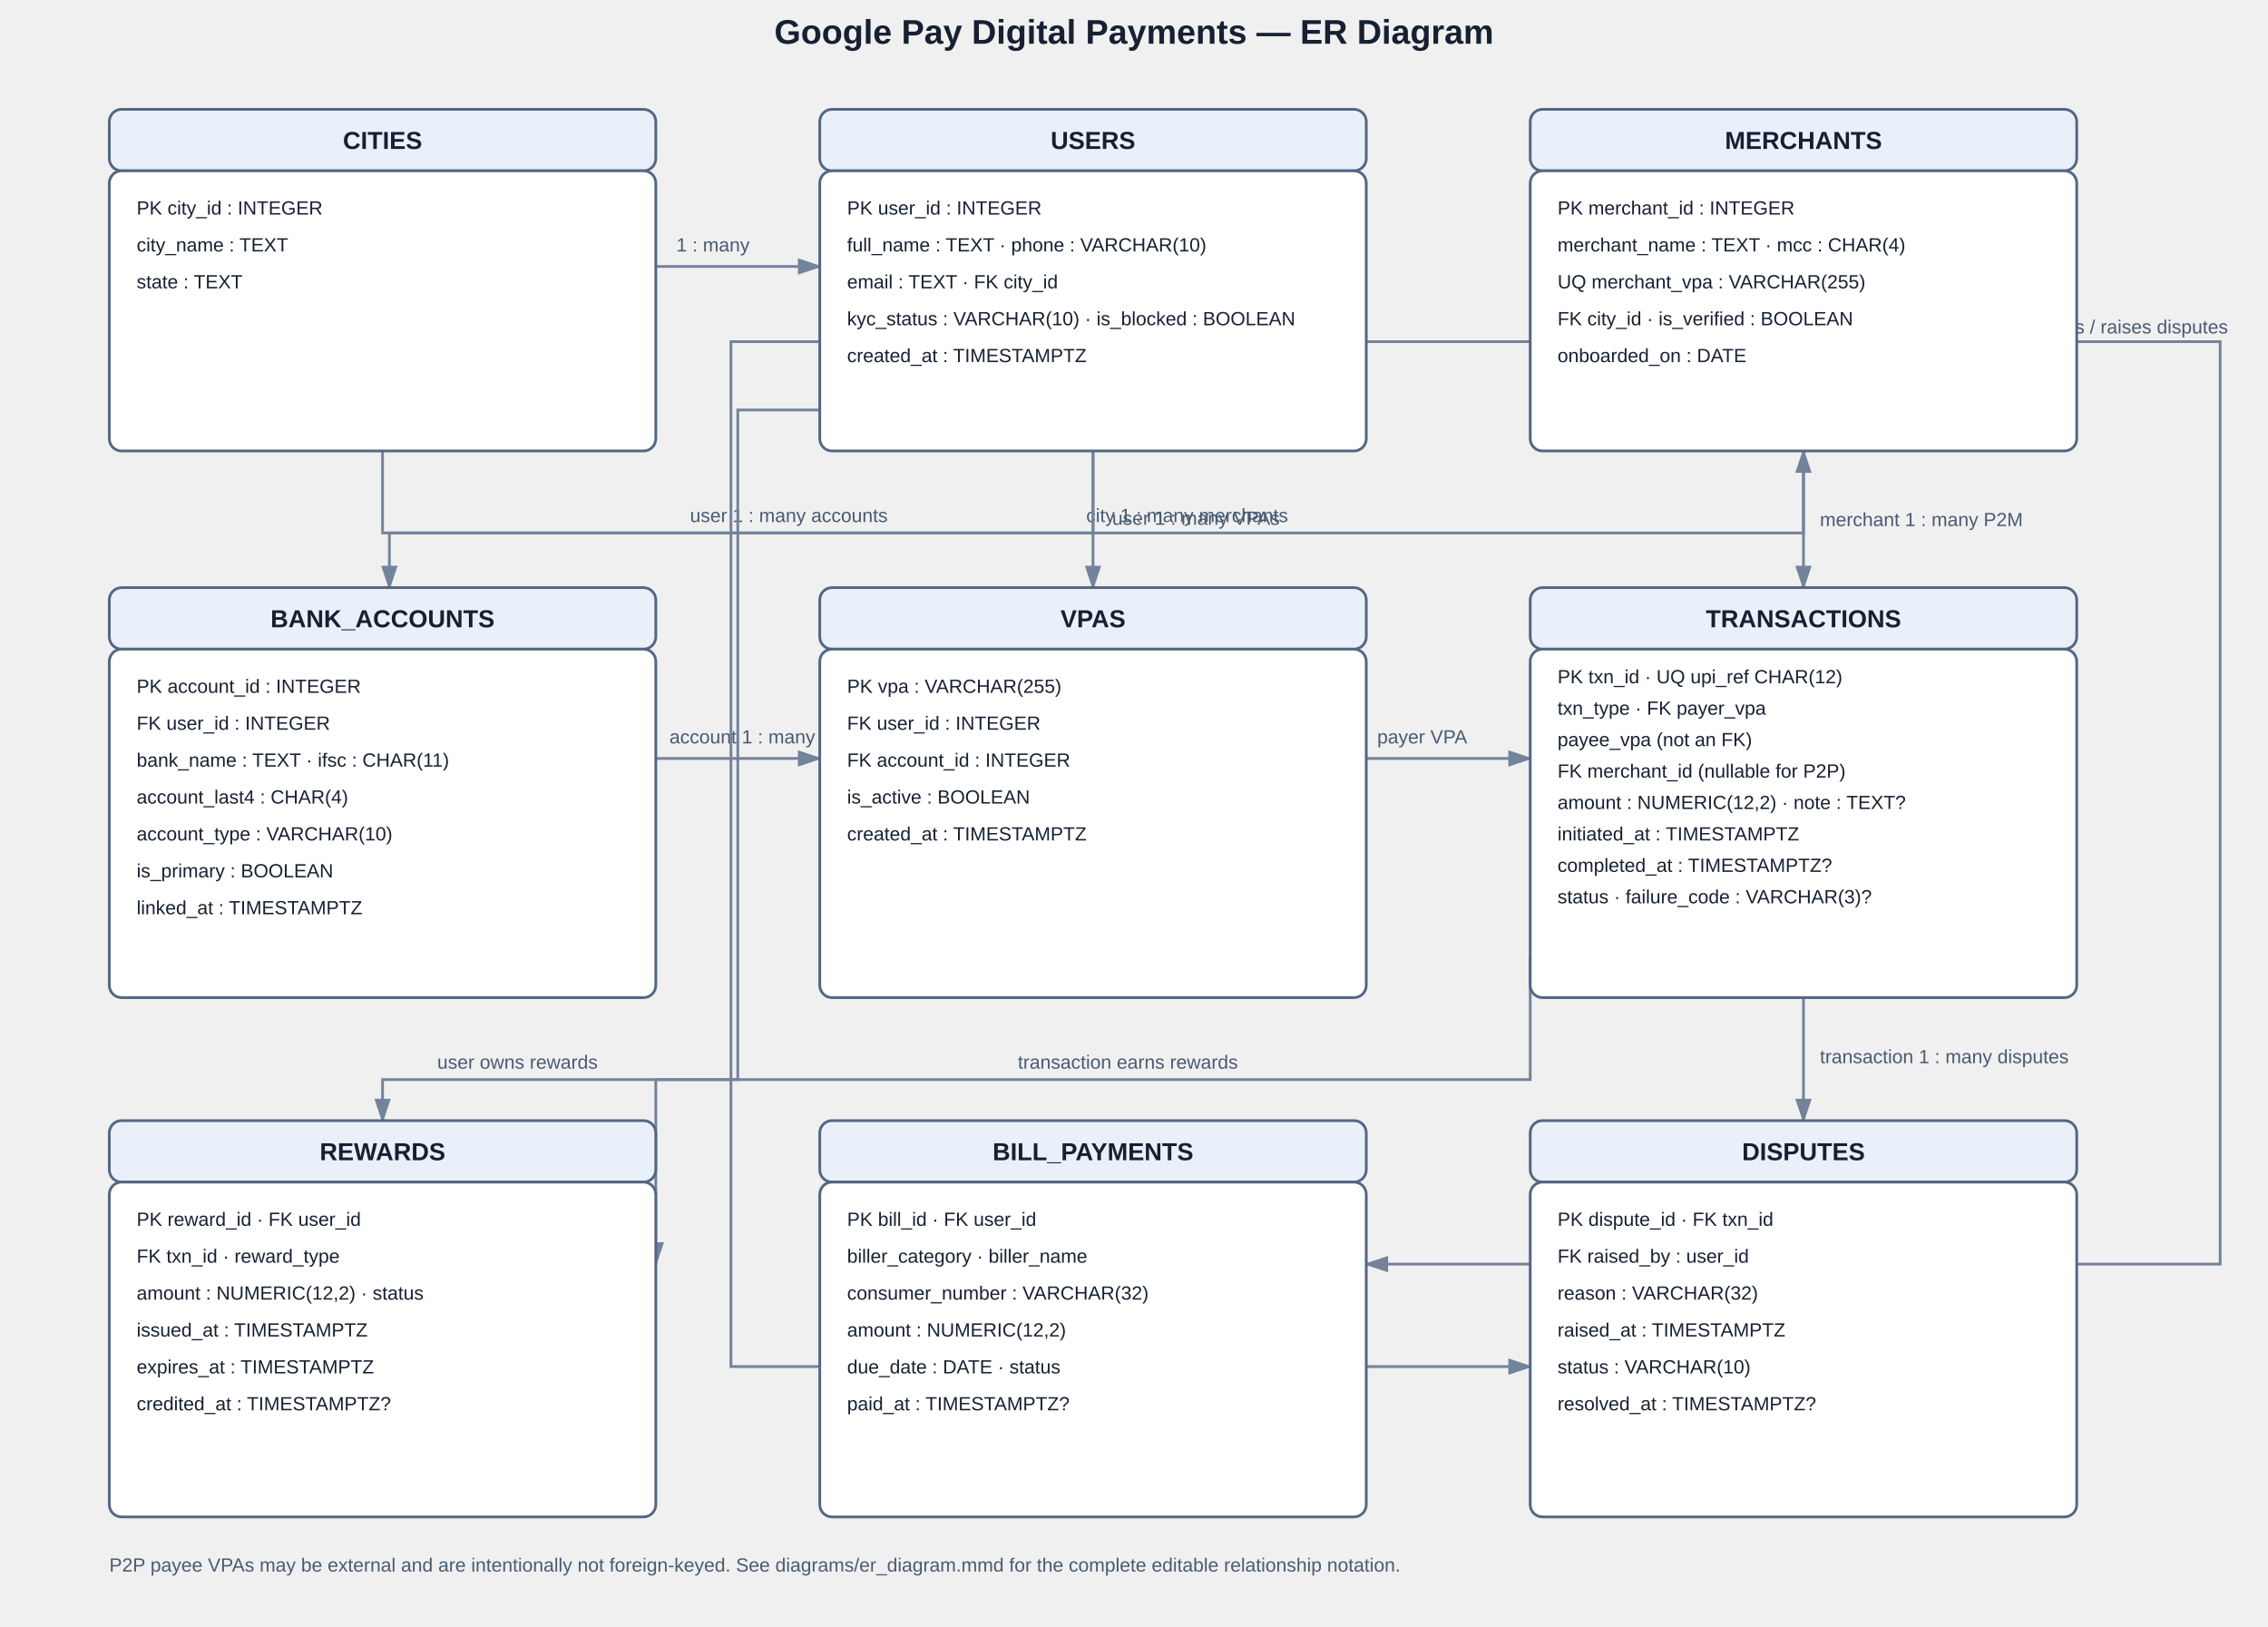
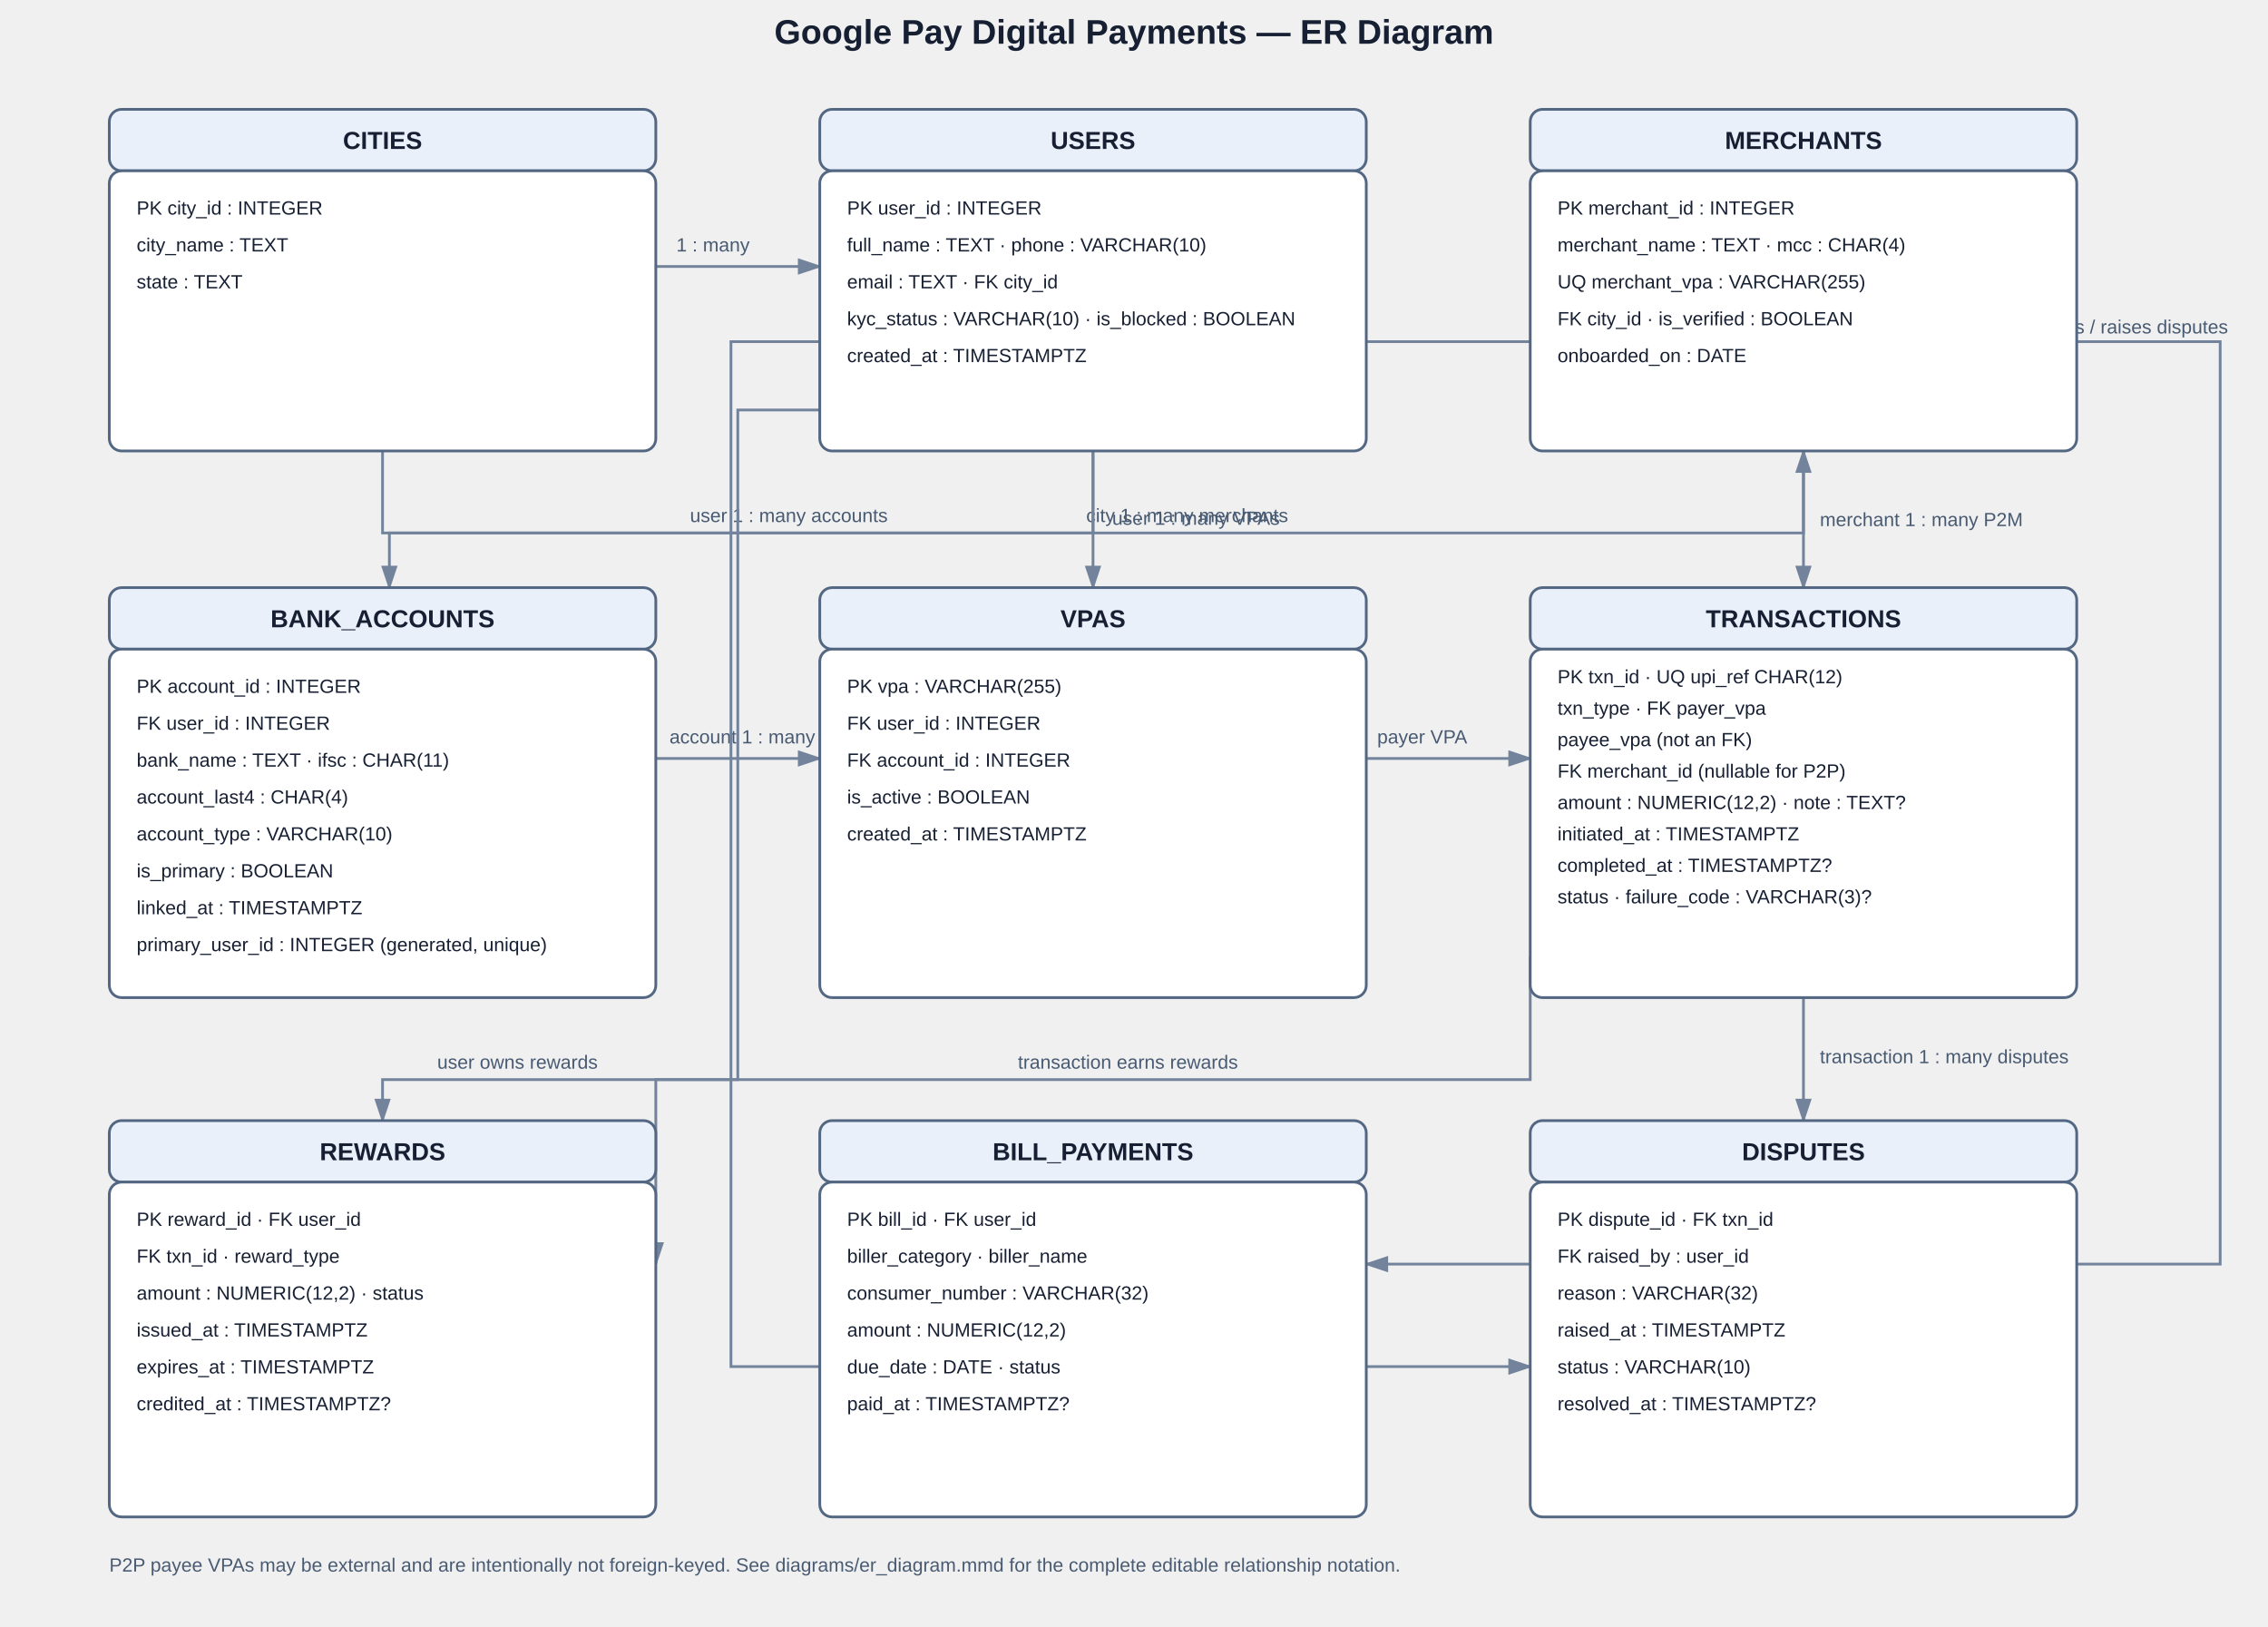
<svg xmlns="http://www.w3.org/2000/svg" width="1660" height="1190" viewBox="0 0 1660 1190" role="img" aria-labelledby="title desc">
  <defs>
    <style>
      text{font-family:Arial,Helvetica,sans-serif;fill:#172033}.entity{fill:#fff;stroke:#536783;stroke-width:2;rx:9}.head{fill:#e9f0fa;stroke:#536783;stroke-width:2;rx:9}.edge{fill:none;stroke:#72839b;stroke-width:2}.edgeLabel{font-size:14px;fill:#485a72}.title{font-size:25px;font-weight:700}.name{font-size:18px;font-weight:700}.field{font-size:14px}.note{font-size:14px;fill:#495b72}
    </style>
    <marker id="arr" markerWidth="10" markerHeight="10" refX="8" refY="3" orient="auto">
      <path d="M0,0 L0,6 L9,3 z" fill="#72839b" />
    </marker>
  </defs>
  <text x="830" y="32" text-anchor="middle" class="title">Google Pay Digital Payments — ER Diagram</text>
  <path class="edge" d="M480 195 H600" marker-end="url(#arr)" />
  <text x="495" y="184" class="edgeLabel">1 : many</text>
  <path class="edge" d="M280 330 V390 H1320 V330" marker-end="url(#arr)" />
  <text x="795" y="382" class="edgeLabel">city 1 : many merchants</text>
  <path class="edge" d="M800 330 V390 H285 V430" marker-end="url(#arr)" />
  <text x="505" y="382" class="edgeLabel">user 1 : many accounts</text>
  <path class="edge" d="M800 330 V430" marker-end="url(#arr)" />
  <text x="814" y="384" class="edgeLabel">user 1 : many VPAs</text>
  <path class="edge" d="M480 555 H600" marker-end="url(#arr)" />
  <text x="490" y="544" class="edgeLabel">account 1 : many VPAs</text>
  <path class="edge" d="M1000 555 H1120" marker-end="url(#arr)" />
  <text x="1008" y="544" class="edgeLabel">payer VPA</text>
  <path class="edge" d="M1320 330 V430" marker-end="url(#arr)" />
  <text x="1332" y="385" class="edgeLabel">merchant 1 : many P2M</text>
  <path class="edge" d="M1320 730 V820" marker-end="url(#arr)" />
  <text x="1332" y="778" class="edgeLabel">transaction 1 : many disputes</text>
  <path class="edge" d="M600 300 H540 V790 H280 V820" marker-end="url(#arr)" />
  <text x="320" y="782" class="edgeLabel">user owns rewards</text>
  <path class="edge" d="M1120 700 V790 H480 V925" marker-end="url(#arr)" />
  <text x="745" y="782" class="edgeLabel">transaction earns rewards</text>
  <path class="edge" d="M1000 250 H1625 V925 H1000" marker-end="url(#arr)" />
  <text x="1437" y="244" class="edgeLabel">user pays bills / raises disputes</text>
  <path class="edge" d="M600 250 H535 V1000 H1120" marker-end="url(#arr)" />
  <text x="735" y="992" class="edgeLabel">user raises dispute</text>
  <rect class="head" x="80" y="80" width="400" height="45" />
  <rect class="entity" x="80" y="125" width="400" height="205" />
  <text class="name" x="280" y="109" text-anchor="middle">CITIES</text>
  <text class="field" x="100" y="157">PK  city_id : INTEGER</text>
  <text class="field" x="100" y="184">city_name : TEXT</text>
  <text class="field" x="100" y="211">state : TEXT</text>
  <rect class="head" x="600" y="80" width="400" height="45" />
  <rect class="entity" x="600" y="125" width="400" height="205" />
  <text class="name" x="800" y="109" text-anchor="middle">USERS</text>
  <text class="field" x="620" y="157">PK  user_id : INTEGER</text>
  <text class="field" x="620" y="184">full_name : TEXT · phone : VARCHAR(10)</text>
  <text class="field" x="620" y="211">email : TEXT · FK city_id</text>
  <text class="field" x="620" y="238">kyc_status : VARCHAR(10) · is_blocked : BOOLEAN</text>
  <text class="field" x="620" y="265">created_at : TIMESTAMPTZ</text>
  <rect class="head" x="1120" y="80" width="400" height="45" />
  <rect class="entity" x="1120" y="125" width="400" height="205" />
  <text class="name" x="1320" y="109" text-anchor="middle">MERCHANTS</text>
  <text class="field" x="1140" y="157">PK  merchant_id : INTEGER</text>
  <text class="field" x="1140" y="184">merchant_name : TEXT · mcc : CHAR(4)</text>
  <text class="field" x="1140" y="211">UQ merchant_vpa : VARCHAR(255)</text>
  <text class="field" x="1140" y="238">FK city_id · is_verified : BOOLEAN</text>
  <text class="field" x="1140" y="265">onboarded_on : DATE</text>
  <rect class="head" x="80" y="430" width="400" height="45" />
  <rect class="entity" x="80" y="475" width="400" height="255" />
  <text class="name" x="280" y="459" text-anchor="middle">BANK_ACCOUNTS</text>
  <text class="field" x="100" y="507">PK  account_id : INTEGER</text>
  <text class="field" x="100" y="534">FK  user_id : INTEGER</text>
  <text class="field" x="100" y="561">bank_name : TEXT · ifsc : CHAR(11)</text>
  <text class="field" x="100" y="588">account_last4 : CHAR(4)</text>
  <text class="field" x="100" y="615">account_type : VARCHAR(10)</text>
  <text class="field" x="100" y="642">is_primary : BOOLEAN</text>
  <text class="field" x="100" y="669">linked_at : TIMESTAMPTZ</text>
+   <text class="field" x="100" y="696">primary_user_id : INTEGER (generated, unique)</text>
  <rect class="head" x="600" y="430" width="400" height="45" />
  <rect class="entity" x="600" y="475" width="400" height="255" />
  <text class="name" x="800" y="459" text-anchor="middle">VPAS</text>
  <text class="field" x="620" y="507">PK  vpa : VARCHAR(255)</text>
  <text class="field" x="620" y="534">FK  user_id : INTEGER</text>
  <text class="field" x="620" y="561">FK  account_id : INTEGER</text>
  <text class="field" x="620" y="588">is_active : BOOLEAN</text>
  <text class="field" x="620" y="615">created_at : TIMESTAMPTZ</text>
  <rect class="head" x="1120" y="430" width="400" height="45" />
  <rect class="entity" x="1120" y="475" width="400" height="255" />
  <text class="name" x="1320" y="459" text-anchor="middle">TRANSACTIONS</text>
  <text class="field" x="1140" y="500">PK txn_id · UQ upi_ref CHAR(12)</text>
  <text class="field" x="1140" y="523">txn_type · FK payer_vpa</text>
  <text class="field" x="1140" y="546">payee_vpa (not an FK)</text>
  <text class="field" x="1140" y="569">FK merchant_id (nullable for P2P)</text>
  <text class="field" x="1140" y="592">amount : NUMERIC(12,2) · note : TEXT?</text>
  <text class="field" x="1140" y="615">initiated_at : TIMESTAMPTZ</text>
  <text class="field" x="1140" y="638">completed_at : TIMESTAMPTZ?</text>
  <text class="field" x="1140" y="661">status · failure_code : VARCHAR(3)?</text>
  <rect class="head" x="80" y="820" width="400" height="45" />
  <rect class="entity" x="80" y="865" width="400" height="245" />
  <text class="name" x="280" y="849" text-anchor="middle">REWARDS</text>
  <text class="field" x="100" y="897">PK reward_id · FK user_id</text>
  <text class="field" x="100" y="924">FK txn_id · reward_type</text>
  <text class="field" x="100" y="951">amount : NUMERIC(12,2) · status</text>
  <text class="field" x="100" y="978">issued_at : TIMESTAMPTZ</text>
  <text class="field" x="100" y="1005">expires_at : TIMESTAMPTZ</text>
  <text class="field" x="100" y="1032">credited_at : TIMESTAMPTZ?</text>
  <rect class="head" x="600" y="820" width="400" height="45" />
  <rect class="entity" x="600" y="865" width="400" height="245" />
  <text class="name" x="800" y="849" text-anchor="middle">BILL_PAYMENTS</text>
  <text class="field" x="620" y="897">PK bill_id · FK user_id</text>
  <text class="field" x="620" y="924">biller_category · biller_name</text>
  <text class="field" x="620" y="951">consumer_number : VARCHAR(32)</text>
  <text class="field" x="620" y="978">amount : NUMERIC(12,2)</text>
  <text class="field" x="620" y="1005">due_date : DATE · status</text>
  <text class="field" x="620" y="1032">paid_at : TIMESTAMPTZ?</text>
  <rect class="head" x="1120" y="820" width="400" height="45" />
  <rect class="entity" x="1120" y="865" width="400" height="245" />
  <text class="name" x="1320" y="849" text-anchor="middle">DISPUTES</text>
  <text class="field" x="1140" y="897">PK dispute_id · FK txn_id</text>
  <text class="field" x="1140" y="924">FK raised_by : user_id</text>
  <text class="field" x="1140" y="951">reason : VARCHAR(32)</text>
  <text class="field" x="1140" y="978">raised_at : TIMESTAMPTZ</text>
  <text class="field" x="1140" y="1005">status : VARCHAR(10)</text>
  <text class="field" x="1140" y="1032">resolved_at : TIMESTAMPTZ?</text>
  <text x="80" y="1150" class="note">P2P payee VPAs may be external and are intentionally not foreign-keyed. See diagrams/er_diagram.mmd for the complete editable relationship notation.</text>
</svg>
